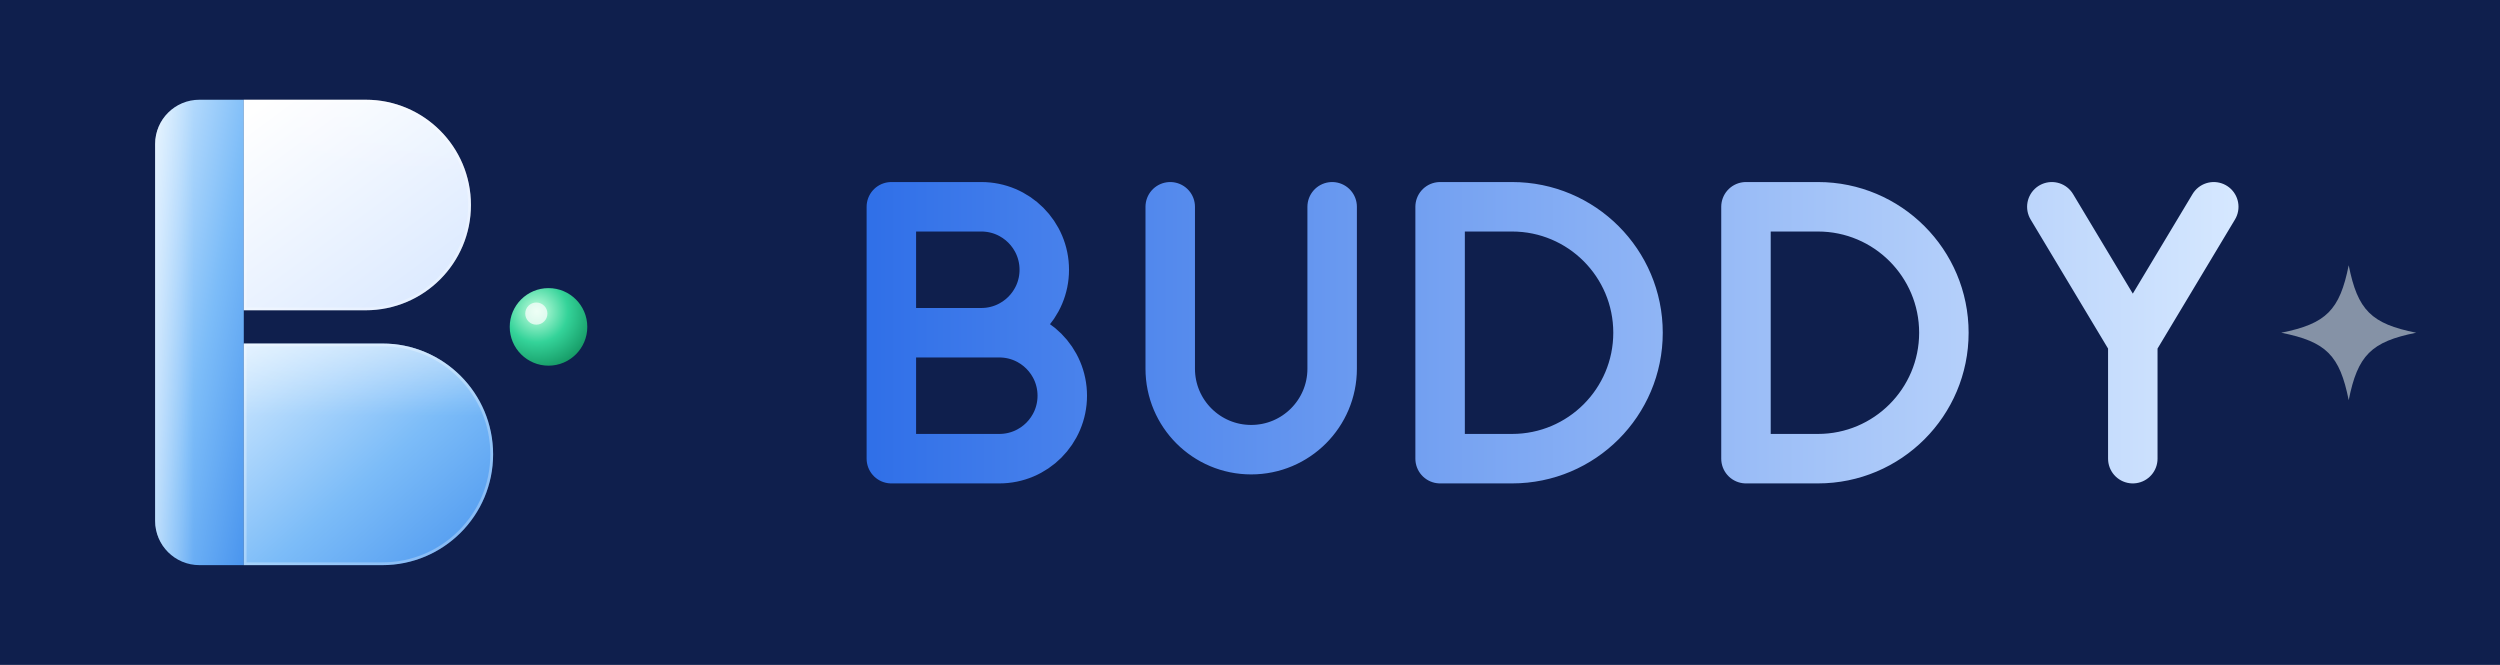
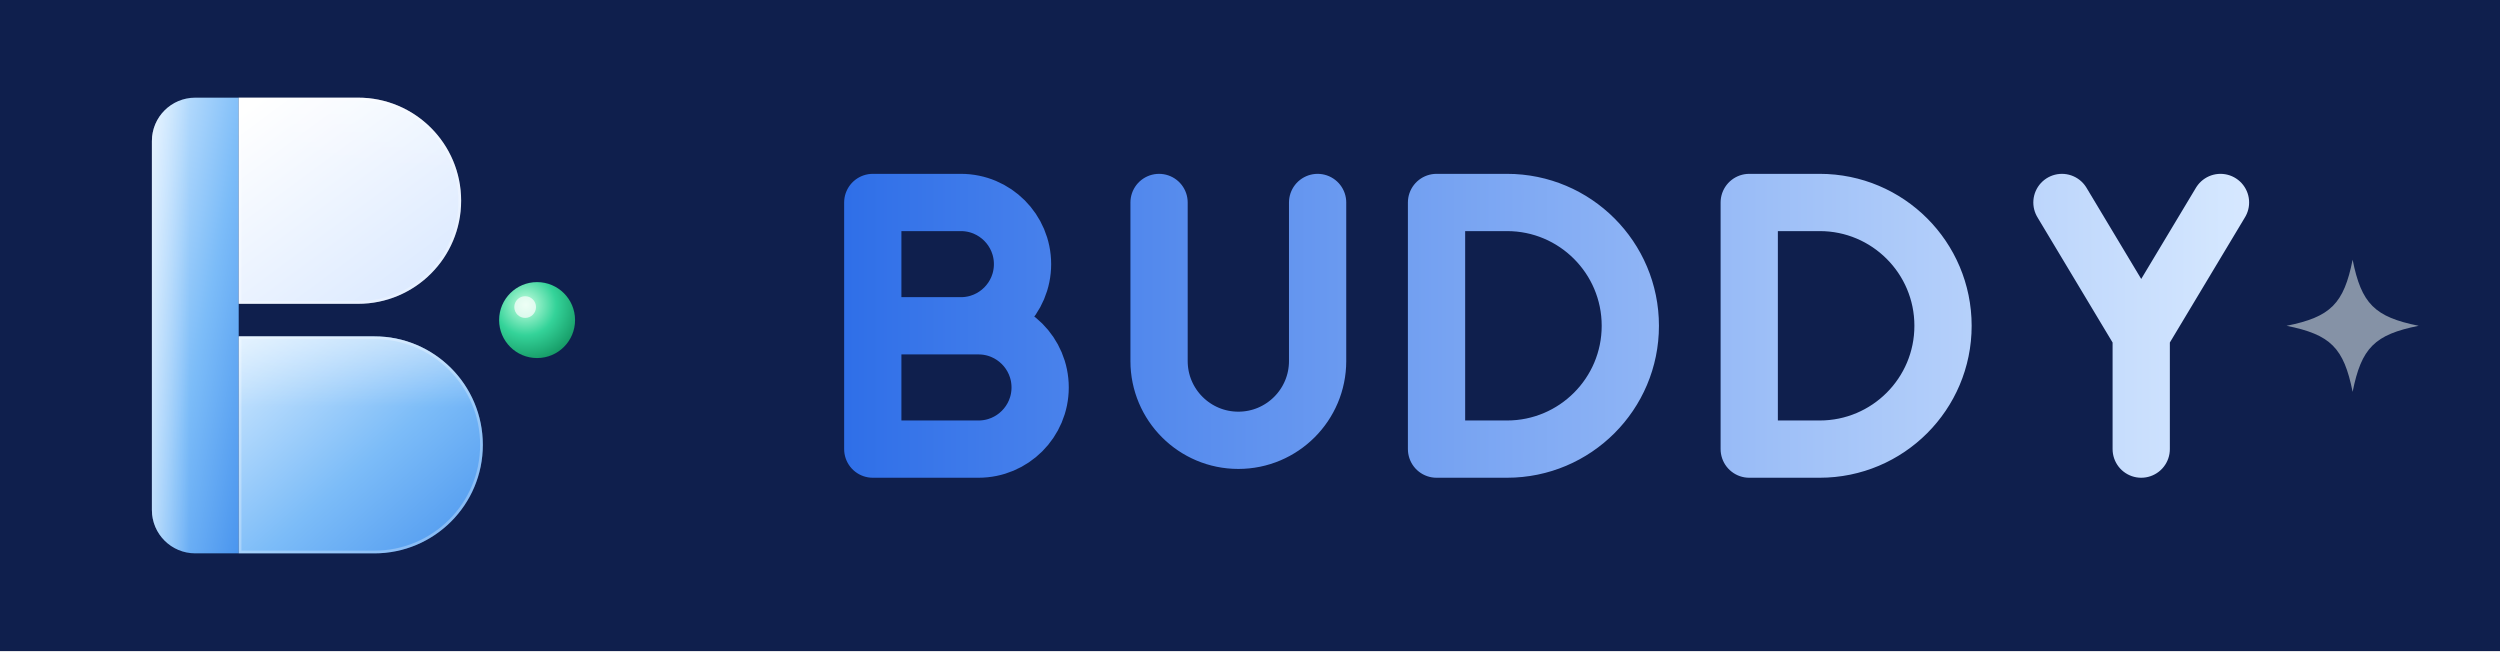
- <svg xmlns="http://www.w3.org/2000/svg" width="376" height="100" viewBox="0 0 376 100">
-   <rect width="376" height="100" fill="#0f1f4d" />
+ <svg xmlns="http://www.w3.org/2000/svg" width="384" height="100" viewBox="0 0 384 100">
+   <rect width="384" height="100" fill="#0f1f4d" />
  <g transform="scale(0.8333)">
    <defs>
      <linearGradient id="ku" x1=".1" y1="0" x2=".9" y2="1">
        <stop offset="0" stop-color="#ffffff" />
        <stop offset="1" stop-color="#d9e8ff" />
      </linearGradient>
      <linearGradient id="kl" x1="0" y1="0" x2="1" y2="1">
        <stop offset="0" stop-color="#d4ebff" />
        <stop offset=".55" stop-color="#7cbcf8" />
        <stop offset="1" stop-color="#4a95ee" />
      </linearGradient>
      <linearGradient id="ks" x1="0" y1="0" x2="0" y2="1">
        <stop offset="0" stop-color="#fff" stop-opacity=".5" />
        <stop offset="1" stop-color="#fff" stop-opacity="0" />
      </linearGradient>
      <linearGradient id="kh" x1="0" y1="0" x2="1" y2="0">
        <stop offset="0" stop-color="#fff" stop-opacity=".45" />
        <stop offset="1" stop-color="#fff" stop-opacity="0" />
      </linearGradient>
      <radialGradient id="kd" cx=".35" cy=".3" r=".8">
        <stop offset="0" stop-color="#c6ffe0" />
        <stop offset=".5" stop-color="#34d399" />
        <stop offset="1" stop-color="#12935f" />
      </radialGradient>
      <clipPath id="kcu">
        <path d="M44 18H66A19 19 0 0 1 66 56H44Z" />
      </clipPath>
      <clipPath id="kcl">
        <path d="M44 62H69A20 20 0 0 1 69 102H44Z" />
      </clipPath>
      <clipPath id="kcs">
        <path d="M36 18H44V102H36A8 8 0 0 1 28 94V26A8 8 0 0 1 36 18Z" />
      </clipPath>
    </defs>
    <path d="M36 18H44V102H36A8 8 0 0 1 28 94V26A8 8 0 0 1 36 18Z" fill="url(#kl)" />
    <path d="M44 18H66A19 19 0 0 1 66 56H44Z" fill="url(#ku)" />
    <path d="M44 62H69A20 20 0 0 1 69 102H44Z" fill="url(#kl)" />
    <rect x="44" y="18" width="48" height="15" fill="url(#ks)" clip-path="url(#kcu)" opacity=".25" />
    <rect x="44" y="62" width="48" height="13" fill="url(#ks)" clip-path="url(#kcl)" opacity=".8" />
    <rect x="28" y="18" width="7" height="84" fill="url(#kh)" clip-path="url(#kcs)" />
    <g fill="none" stroke="#fff" stroke-opacity=".28" stroke-width="1">
      <path d="M44 18H66A19 19 0 0 1 66 56H44Z" clip-path="url(#kcu)" />
      <path d="M44 62H69A20 20 0 0 1 69 102H44Z" clip-path="url(#kcl)" />
    </g>
    <circle cx="99" cy="59" r="7" fill="url(#kd)" />
    <circle cx="96.8" cy="56.6" r="2" fill="#fff" fill-opacity=".7" />
  </g>
  <g transform="translate(130 31.1) scale(0.6765)">
    <defs>
-       <linearGradient id="wg" gradientUnits="userSpaceOnUse" x1="0" y1="0" x2="306" y2="0">
+       <linearGradient id="wg" gradientUnits="userSpaceOnUse" x1="0" y1="0" x2="318" y2="0">
        <stop offset="0" stop-color="#2f6fe8" />
        <stop offset="1" stop-color="#d6e8ff" />
      </linearGradient>
    </defs>
-     <path d="M6 0V56M6 0H26A14 14 0 0 1 26 28H6M6 28H30A14 14 0 0 1 30 56H6M68 0V36A18 18 0 0 0 104 36V0M128 0H144A28 28 0 0 1 144 56H128V0M196 0H212A28 28 0 0 1 212 56H196V0M264 0L282 30L300 0M282 30V56" fill="none" stroke="url(#wg)" stroke-width="11" stroke-linecap="round" stroke-linejoin="round" />
-     <path transform="translate(330 28)" d="M0 -15C2 -5 5 -2 15 0C5 2 2 5 0 15C-2 5 -5 2 -15 0C-5 -2 -2 -5 0 -15Z" fill="#8592a6" />
+     <path d="M6 0V56M6 0H26A14 14 0 0 1 26 28H6M6 28H30A14 14 0 0 1 30 56H6M71 0V36A18 18 0 0 0 107 36V0M134 0H150A28 28 0 0 1 150 56H134V0M205 0H221A28 28 0 0 1 221 56H205V0M276 0L294 30L312 0M294 30V56" fill="none" stroke="url(#wg)" stroke-width="13" stroke-linecap="round" stroke-linejoin="round" />
+     <path transform="translate(342 28)" d="M0 -15C2 -5 5 -2 15 0C5 2 2 5 0 15C-2 5 -5 2 -15 0C-5 -2 -2 -5 0 -15Z" fill="#8592a6" />
  </g>
</svg>
